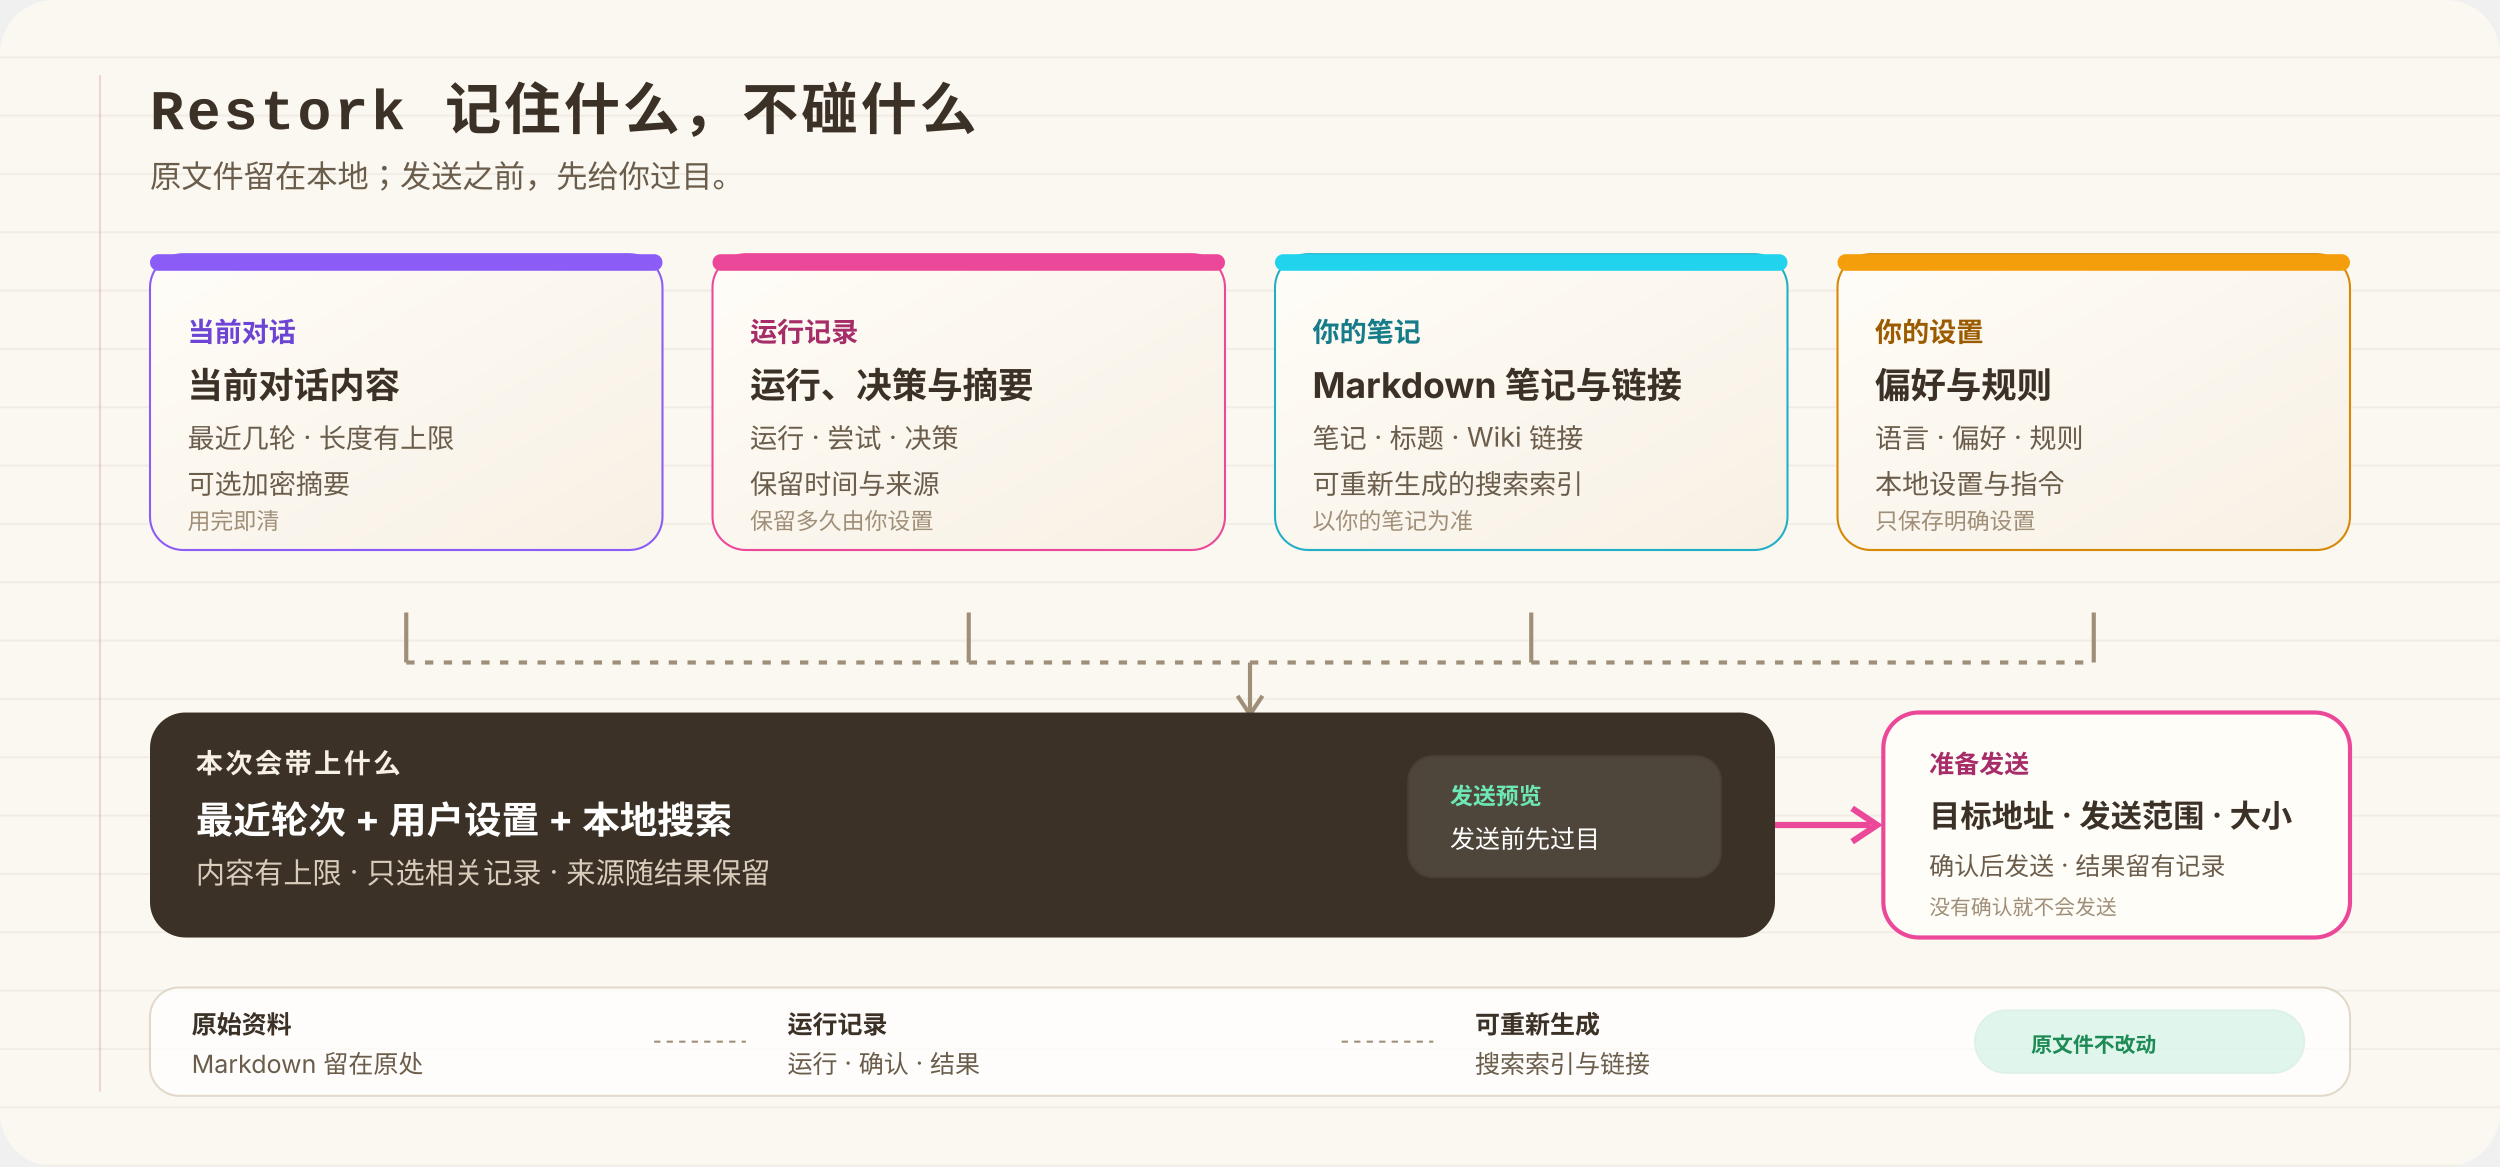
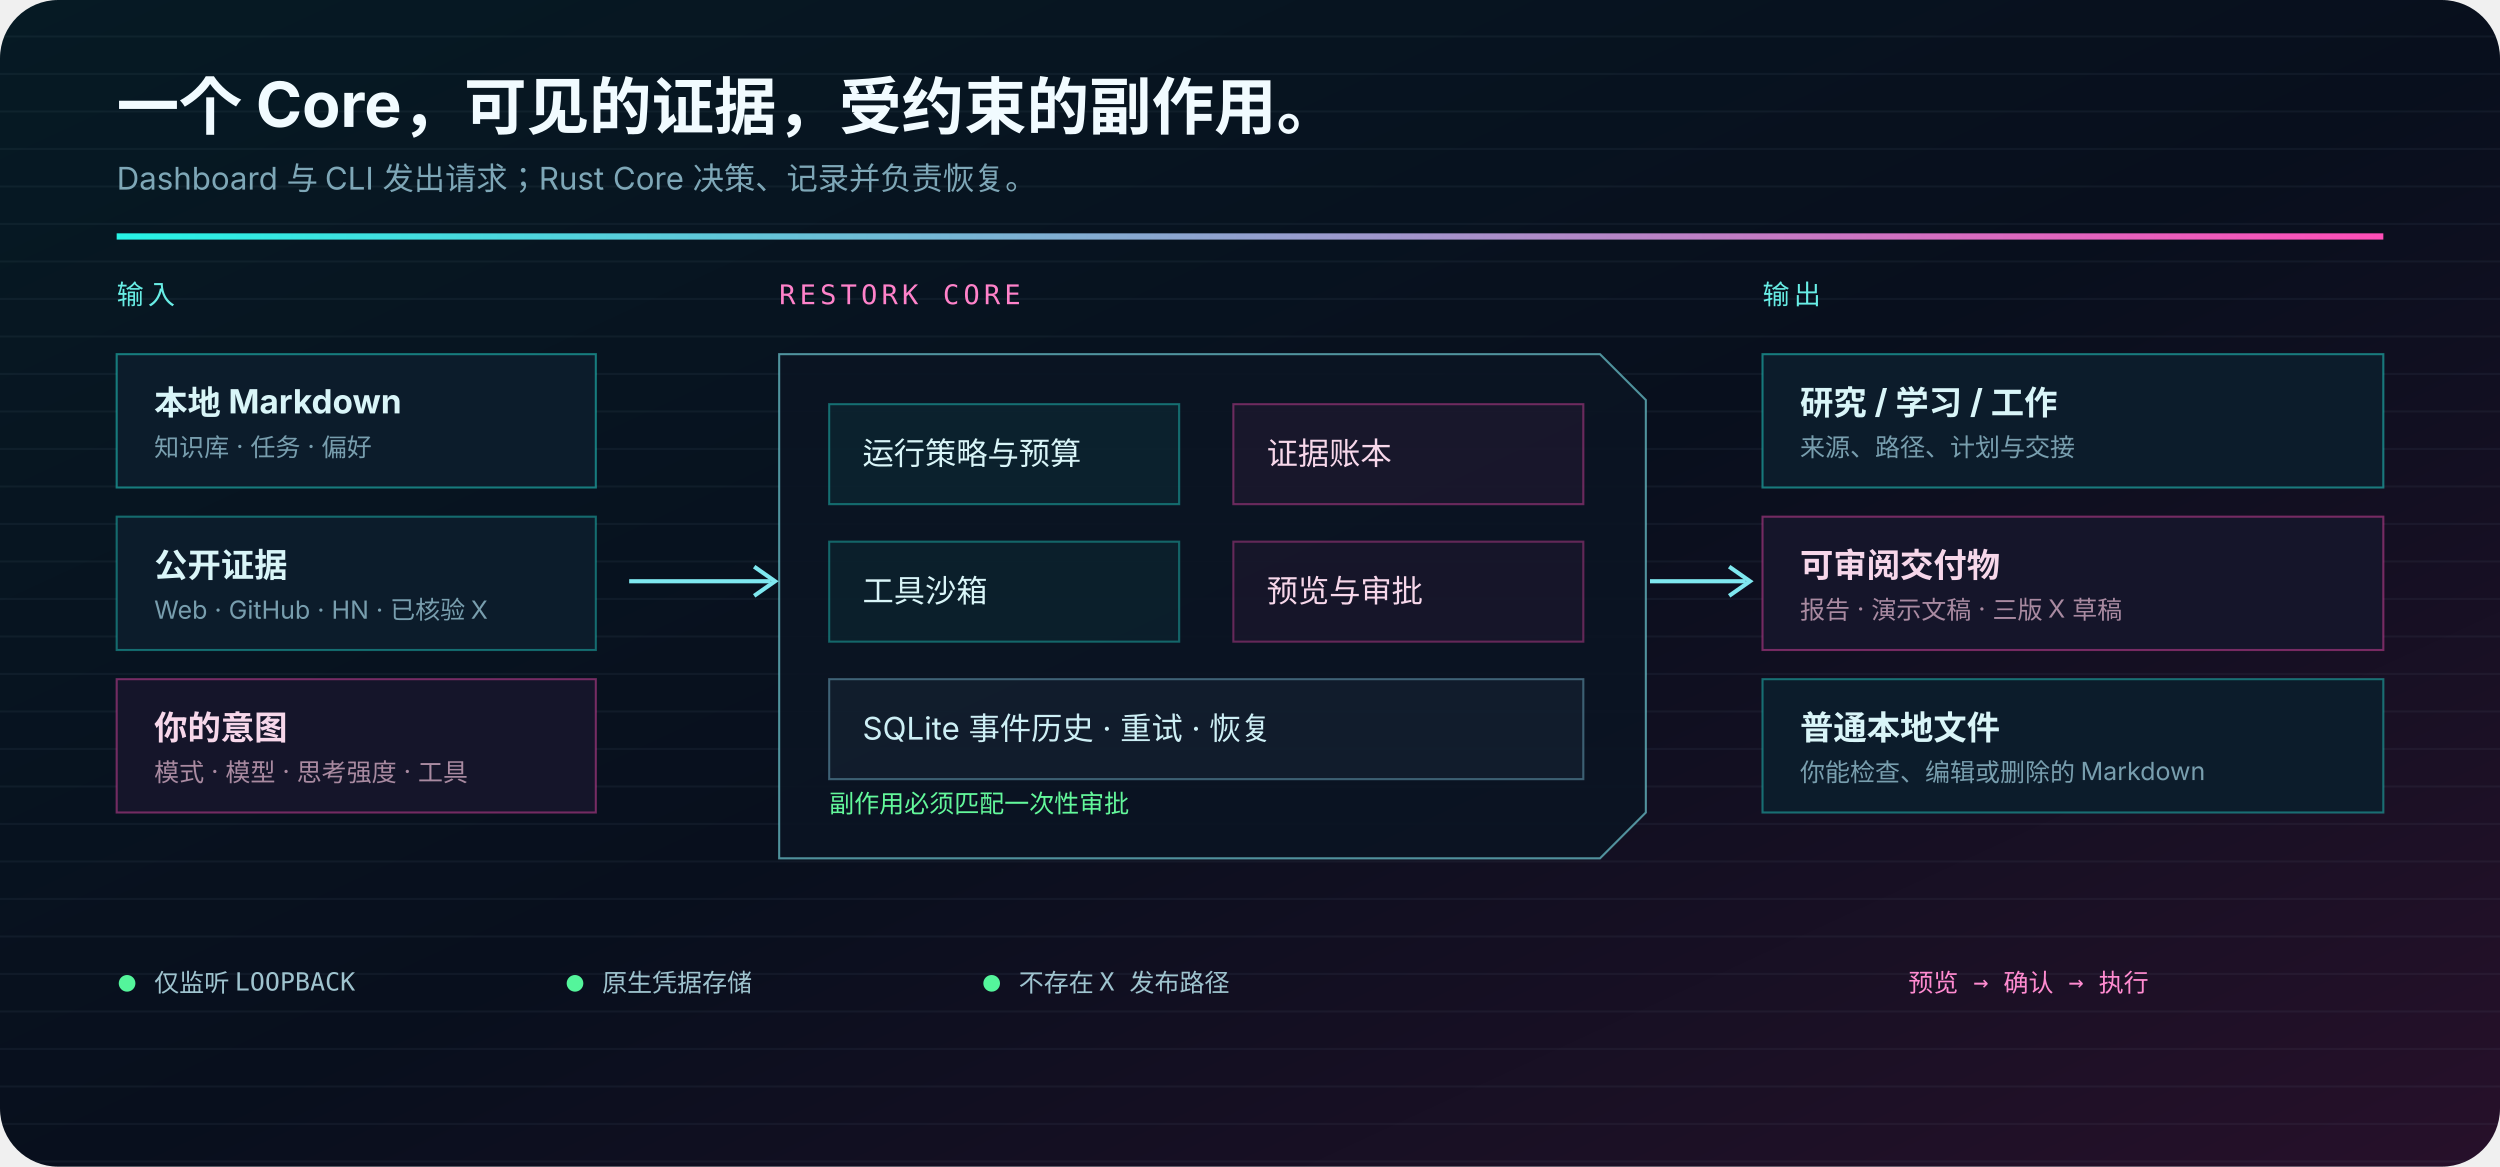
<svg xmlns="http://www.w3.org/2000/svg" width="1200" height="560" viewBox="0 0 1200 560" role="img" aria-labelledby="title desc">
  <defs>
-     <linearGradient id="paper" x1="0" y1="0" x2="1" y2="1">
-       <stop stop-color="#FFFDF8" />
-       <stop offset="1" stop-color="#F7F0E4" />
+     <linearGradient id="bg" x1="0" y1="0" x2="1" y2="1">
+       <stop stop-color="#061A24" />
+       <stop offset=".52" stop-color="#080F1D" />
+       <stop offset="1" stop-color="#27102A" />
    </linearGradient>
-     <pattern id="rules" width="28" height="28" patternUnits="userSpaceOnUse">
-       <path d="M0 27.5H28" stroke="#A08F78" stroke-opacity="0.09" />
+     <linearGradient id="signal" x1="0" y1="0" x2="1" y2="0">
+       <stop stop-color="#27F3E5" />
+       <stop offset="1" stop-color="#FF4EB8" />
+     </linearGradient>
+     <pattern id="scan" width="18" height="18" patternUnits="userSpaceOnUse">
+       <path d="M0 17.5H18" stroke="#BDEBF5" stroke-opacity=".045" />
    </pattern>
  </defs>
-   <rect width="1200" height="560" rx="26" fill="#FBF8F1" />
-   <rect width="1200" height="560" rx="26" fill="url(#rules)" />
-   <path d="M48 36V524" stroke="#C0392F" stroke-opacity="0.18" />
-   <g font-family="-apple-system, BlinkMacSystemFont, Segoe UI, PingFang SC, Microsoft YaHei, sans-serif">
-     <text x="72" y="62" fill="#3B3126" font-family="American Typewriter, Courier New, PingFang SC, monospace" font-size="27" font-weight="800" letter-spacing="1.5">Restork 记住什么，不碰什么</text>
-     <text x="72" y="90" fill="#6B5D4B" font-size="15">原文件留在本地；发送之前，先给你过目。</text>
-     <g transform="translate(72 122)">
-       <g>
-         <rect width="246" height="142" rx="16" fill="url(#paper)" stroke="#8B5CF6" />
-         <rect width="246" height="8" rx="4" fill="#8B5CF6" />
-         <text x="18" y="42" fill="#6D45D4" font-family="American Typewriter, Courier New, monospace" font-size="13" font-weight="800">当前对话</text>
-         <text x="18" y="69" fill="#3B3126" font-size="17" font-weight="700">当前对话内容</text>
-         <text x="18" y="93" fill="#6B5D4B" font-size="13">最近几轮 · 长度有上限</text>
-         <text x="18" y="115" fill="#6B5D4B" font-size="13">可选加密摘要</text>
-         <text x="18" y="132" fill="#A08F78" font-size="11">用完即清</text>
+   <rect width="1200" height="560" rx="28" fill="url(#bg)" />
+   <rect width="1200" height="560" rx="28" fill="url(#scan)" />
+   <g font-family="-apple-system,BlinkMacSystemFont,'Segoe UI','PingFang SC',sans-serif">
+     <text x="56" y="62" fill="#F1FBFF" font-size="30" font-weight="750">一个 Core，可见的证据，受约束的副作用。</text>
+     <text x="56" y="91" fill="#7EA7B7" font-size="15">Dashboard 与 CLI 发出请求；Rust Core 决策、记录并负责恢复。</text>
+     <rect x="56" y="112" width="1088" height="3" fill="url(#signal)" />
+     <g transform="translate(56 146)">
+       <text x="0" y="0" fill="#68EDE5" font-family="ui-monospace,SFMono-Regular,Menlo,monospace" font-size="13" letter-spacing="2">输入</text>
+       <g transform="translate(0 24)" font-size="16">
+         <rect width="230" height="64" fill="#0C1C2B" stroke="#27F3E5" stroke-opacity=".45" />
+         <text x="18" y="29" fill="#D9F5F8" font-weight="650">本地 Markdown</text>
+         <text x="18" y="49" fill="#789EAE" font-size="12">知识库 · 任务 · 偏好</text>
+         <rect y="78" width="230" height="64" fill="#0C1C2B" stroke="#27F3E5" stroke-opacity=".38" />
+         <text x="18" y="107" fill="#D9F5F8" font-weight="650">公开证据</text>
+         <text x="18" y="127" fill="#789EAE" font-size="12">Web · GitHub · HN · 已核验 X</text>
+         <rect y="156" width="230" height="64" fill="#15152A" stroke="#FF4EB8" stroke-opacity=".42" />
+         <text x="18" y="185" fill="#F7D7EA" font-weight="650">你的意图</text>
+         <text x="18" y="205" fill="#A98AA1" font-size="12">模式 · 模型 · 思考强度 · 工具</text>
      </g>
-       <g transform="translate(270)">
-         <rect width="246" height="142" rx="16" fill="url(#paper)" stroke="#EC4899" />
-         <rect width="246" height="8" rx="4" fill="#EC4899" />
-         <text x="18" y="42" fill="#A62D68" font-family="American Typewriter, Courier New, monospace" font-size="13" font-weight="800">运行记录</text>
-         <text x="18" y="69" fill="#3B3126" font-size="17" font-weight="700">运行、决策与摘要</text>
-         <text x="18" y="93" fill="#6B5D4B" font-size="13">运行 · 尝试 · 决策</text>
-         <text x="18" y="115" fill="#6B5D4B" font-size="13">保留时间与来源</text>
-         <text x="18" y="132" fill="#A08F78" font-size="11">保留多久由你设置</text>
+       <path d="M246 133H314" stroke="#7FE8F0" stroke-width="2" />
+       <path d="M306 126L316 133L306 140" fill="none" stroke="#7FE8F0" stroke-width="2" />
+     </g>
+     <g transform="translate(374 146)">
+       <text x="0" y="0" fill="#FF82CA" font-family="ui-monospace,SFMono-Regular,Menlo,monospace" font-size="13" letter-spacing="2">RESTORK CORE</text>
+       <path d="M0 24H394L416 46V244L394 266H0Z" fill="#0A1423" fill-opacity=".9" stroke="#7FE8F0" stroke-opacity=".6" />
+       <g transform="translate(24 48)" font-size="15">
+         <rect width="168" height="48" fill="#27F3E5" fill-opacity=".06" stroke="#27F3E5" stroke-opacity=".38" />
+         <text x="16" y="29" fill="#D9F5F8">运行策略与预算</text>
+         <rect x="194" width="168" height="48" fill="#FF4EB8" fill-opacity=".06" stroke="#FF4EB8" stroke-opacity=".38" />
+         <text x="210" y="29" fill="#F7D7EA">证据账本</text>
+         <rect y="66" width="168" height="48" fill="#27F3E5" fill-opacity=".05" stroke="#27F3E5" stroke-opacity=".35" />
+         <text x="16" y="95" fill="#D9F5F8">工具沙箱</text>
+         <rect x="194" y="66" width="168" height="48" fill="#FF4EB8" fill-opacity=".05" stroke="#FF4EB8" stroke-opacity=".35" />
+         <text x="210" y="95" fill="#F7D7EA">预览与审批</text>
+         <rect y="132" width="362" height="48" fill="#8CD9F3" fill-opacity=".05" stroke="#8CD9F3" stroke-opacity=".38" />
+         <text x="16" y="161" fill="#CDEFF5">SQLite 事件历史 · 重试 · 恢复</text>
      </g>
-       <g transform="translate(540)">
-         <rect width="246" height="142" rx="16" fill="url(#paper)" stroke="#22AFC6" />
-         <rect width="246" height="8" rx="4" fill="#22D3EE" />
-         <text x="18" y="42" fill="#167C89" font-family="American Typewriter, Courier New, monospace" font-size="13" font-weight="800">你的笔记</text>
-         <text x="18" y="69" fill="#3B3126" font-size="17" font-weight="700">Markdown 笔记与链接</text>
-         <text x="18" y="93" fill="#6B5D4B" font-size="13">笔记 · 标题 · Wiki 链接</text>
-         <text x="18" y="115" fill="#6B5D4B" font-size="13">可重新生成的搜索索引</text>
-         <text x="18" y="132" fill="#A08F78" font-size="11">以你的笔记为准</text>
-       </g>
-       <g transform="translate(810)">
-         <rect width="246" height="142" rx="16" fill="url(#paper)" stroke="#D68806" />
-         <rect width="246" height="8" rx="4" fill="#F59E0B" />
-         <text x="18" y="42" fill="#9B5B00" font-family="American Typewriter, Courier New, monospace" font-size="13" font-weight="800">你的设置</text>
-         <text x="18" y="69" fill="#3B3126" font-size="17" font-weight="700">偏好与规则</text>
-         <text x="18" y="93" fill="#6B5D4B" font-size="13">语言 · 偏好 · 规则</text>
-         <text x="18" y="115" fill="#6B5D4B" font-size="13">本地设置与指令</text>
-         <text x="18" y="132" fill="#A08F78" font-size="11">只保存明确设置</text>
+       <text x="24" y="244" fill="#63F89B" font-family="ui-monospace,SFMono-Regular,Menlo,monospace" font-size="12">副作用必须匹配一次性审批</text>
+     </g>
+     <g transform="translate(846 146)">
+       <text x="0" y="0" fill="#68EDE5" font-family="ui-monospace,SFMono-Regular,Menlo,monospace" font-size="13" letter-spacing="2">输出</text>
+       <path d="M-54 133H-8" stroke="#7FE8F0" stroke-width="2" />
+       <path d="M-16 126L-6 133L-16 140" fill="none" stroke="#7FE8F0" stroke-width="2" />
+       <g transform="translate(0 24)" font-size="16">
+         <rect width="298" height="64" fill="#0C1C2B" stroke="#27F3E5" stroke-opacity=".45" />
+         <text x="18" y="29" fill="#D9F5F8" font-weight="650">研究 / 学习 / 工作</text>
+         <text x="18" y="49" fill="#789EAE" font-size="12">来源、路径、计划与交接</text>
+         <rect y="78" width="298" height="64" fill="#15152A" stroke="#FF4EB8" stroke-opacity=".42" />
+         <text x="18" y="107" fill="#F7D7EA" font-weight="650">可审阅交付物</text>
+         <text x="18" y="127" fill="#A98AA1" font-size="12">报告 · 演示文稿 · 三版 X 草稿</text>
+         <rect y="156" width="298" height="64" fill="#0C1C2B" stroke="#27F3E5" stroke-opacity=".4" />
+         <text x="18" y="185" fill="#D9F5F8" font-weight="650">普通本地文件</text>
+         <text x="18" y="205" fill="#789EAE" font-size="12">你能检查、编辑或删除的 Markdown</text>
      </g>
    </g>
-     <g transform="translate(72 294)">
-       <path d="M123 0V24M393 0V24M663 0V24M933 0V24" stroke="#A08F78" stroke-width="2" />
-       <path d="M123 24H933" stroke="#A08F78" stroke-width="2" stroke-dasharray="4 5" />
-       <path d="M528 24V48" stroke="#A08F78" stroke-width="2" />
-       <path d="M522 40L528 49L534 40" fill="none" stroke="#A08F78" stroke-width="2" />
-       <rect y="48" width="780" height="108" rx="17" fill="#3B3126" />
-       <text x="22" y="77" fill="#F7F0E4" font-family="American Typewriter, Courier New, PingFang SC, monospace" font-size="13" font-weight="800" letter-spacing="1.2">本次会带上什么</text>
-       <text x="22" y="106" fill="#FFFFFF" font-size="18" font-weight="700">最近轮次 + 用户设置 + 本地搜索</text>
-       <text x="22" y="130" fill="#D8CCBB" font-size="14">内容有上限 · 只选相关记录 · 来源随结果保留</text>
-       <rect x="604" y="69" width="150" height="58" rx="12" fill="#FFFFFF" opacity="0.10" stroke="#D8CCBB" />
-       <text x="624" y="92" fill="#6EE7B7" font-family="American Typewriter, Courier New, monospace" font-size="11" font-weight="800">发送预览</text>
-       <text x="624" y="113" fill="#FFFFFF" font-size="12">发送前先过目</text>
-       <path d="M780 102H826" stroke="#EC4899" stroke-width="3" />
-       <path d="M817 94L829 102L817 110" fill="none" stroke="#EC4899" stroke-width="3" />
-       <rect x="832" y="48" width="224" height="108" rx="17" fill="#FFFDF8" stroke="#EC4899" stroke-width="2" />
-       <text x="854" y="77" fill="#A62D68" font-family="American Typewriter, Courier New, monospace" font-size="12" font-weight="800">准备发送</text>
-       <text x="854" y="103" fill="#3B3126" font-size="15" font-weight="700">目标地址 · 发送范围 · 大小</text>
-       <text x="854" y="126" fill="#6B5D4B" font-size="12">确认后发送 · 结果留有记录</text>
-       <text x="854" y="145" fill="#A08F78" font-size="10">没有确认就不会发送</text>
-     </g>
-     <g transform="translate(72 474)">
-       <rect width="1056" height="52" rx="14" fill="#FFFFFF" opacity="0.70" stroke="#D8CCBB" />
-       <text x="20" y="22" fill="#3B3126" font-family="American Typewriter, Courier New, monospace" font-size="12" font-weight="800">原始资料</text>
-       <text x="20" y="41" fill="#6B5D4B" font-size="12">Markdown 留在原处</text>
-       <path d="M242 26H286" stroke="#A08F78" stroke-dasharray="3 3" />
-       <text x="306" y="22" fill="#3B3126" font-family="American Typewriter, Courier New, monospace" font-size="12" font-weight="800">运行记录</text>
-       <text x="306" y="41" fill="#6B5D4B" font-size="12">运行 · 确认 · 结果</text>
-       <path d="M572 26H616" stroke="#A08F78" stroke-dasharray="3 3" />
-       <text x="636" y="22" fill="#3B3126" font-family="American Typewriter, Courier New, monospace" font-size="12" font-weight="800">可重新生成</text>
-       <text x="636" y="41" fill="#6B5D4B" font-size="12">搜索索引与链接</text>
-       <rect x="876" y="11" width="158" height="30" rx="15" fill="#34D399" opacity="0.15" stroke="#2BAE7A" />
-       <text x="903" y="31" fill="#1E8A56" font-family="American Typewriter, Courier New, monospace" font-size="10" font-weight="800">原文件不改动</text>
+     <g transform="translate(56 476)" font-family="ui-monospace,SFMono-Regular,Menlo,monospace" font-size="12">
+       <circle cx="5" cy="-4" r="4" fill="#54F59B" />
+       <text x="18" y="0" fill="#9FC4CF">仅监听 LOOPBACK</text>
+       <circle cx="220" cy="-4" r="4" fill="#54F59B" />
+       <text x="233" y="0" fill="#9FC4CF">原生凭据存储</text>
+       <circle cx="420" cy="-4" r="4" fill="#54F59B" />
+       <text x="433" y="0" fill="#9FC4CF">不存在 X 发布路径</text>
+       <text x="860" y="0" fill="#FF8BD0">预览 → 确认 → 执行</text>
    </g>
  </g>
</svg>
